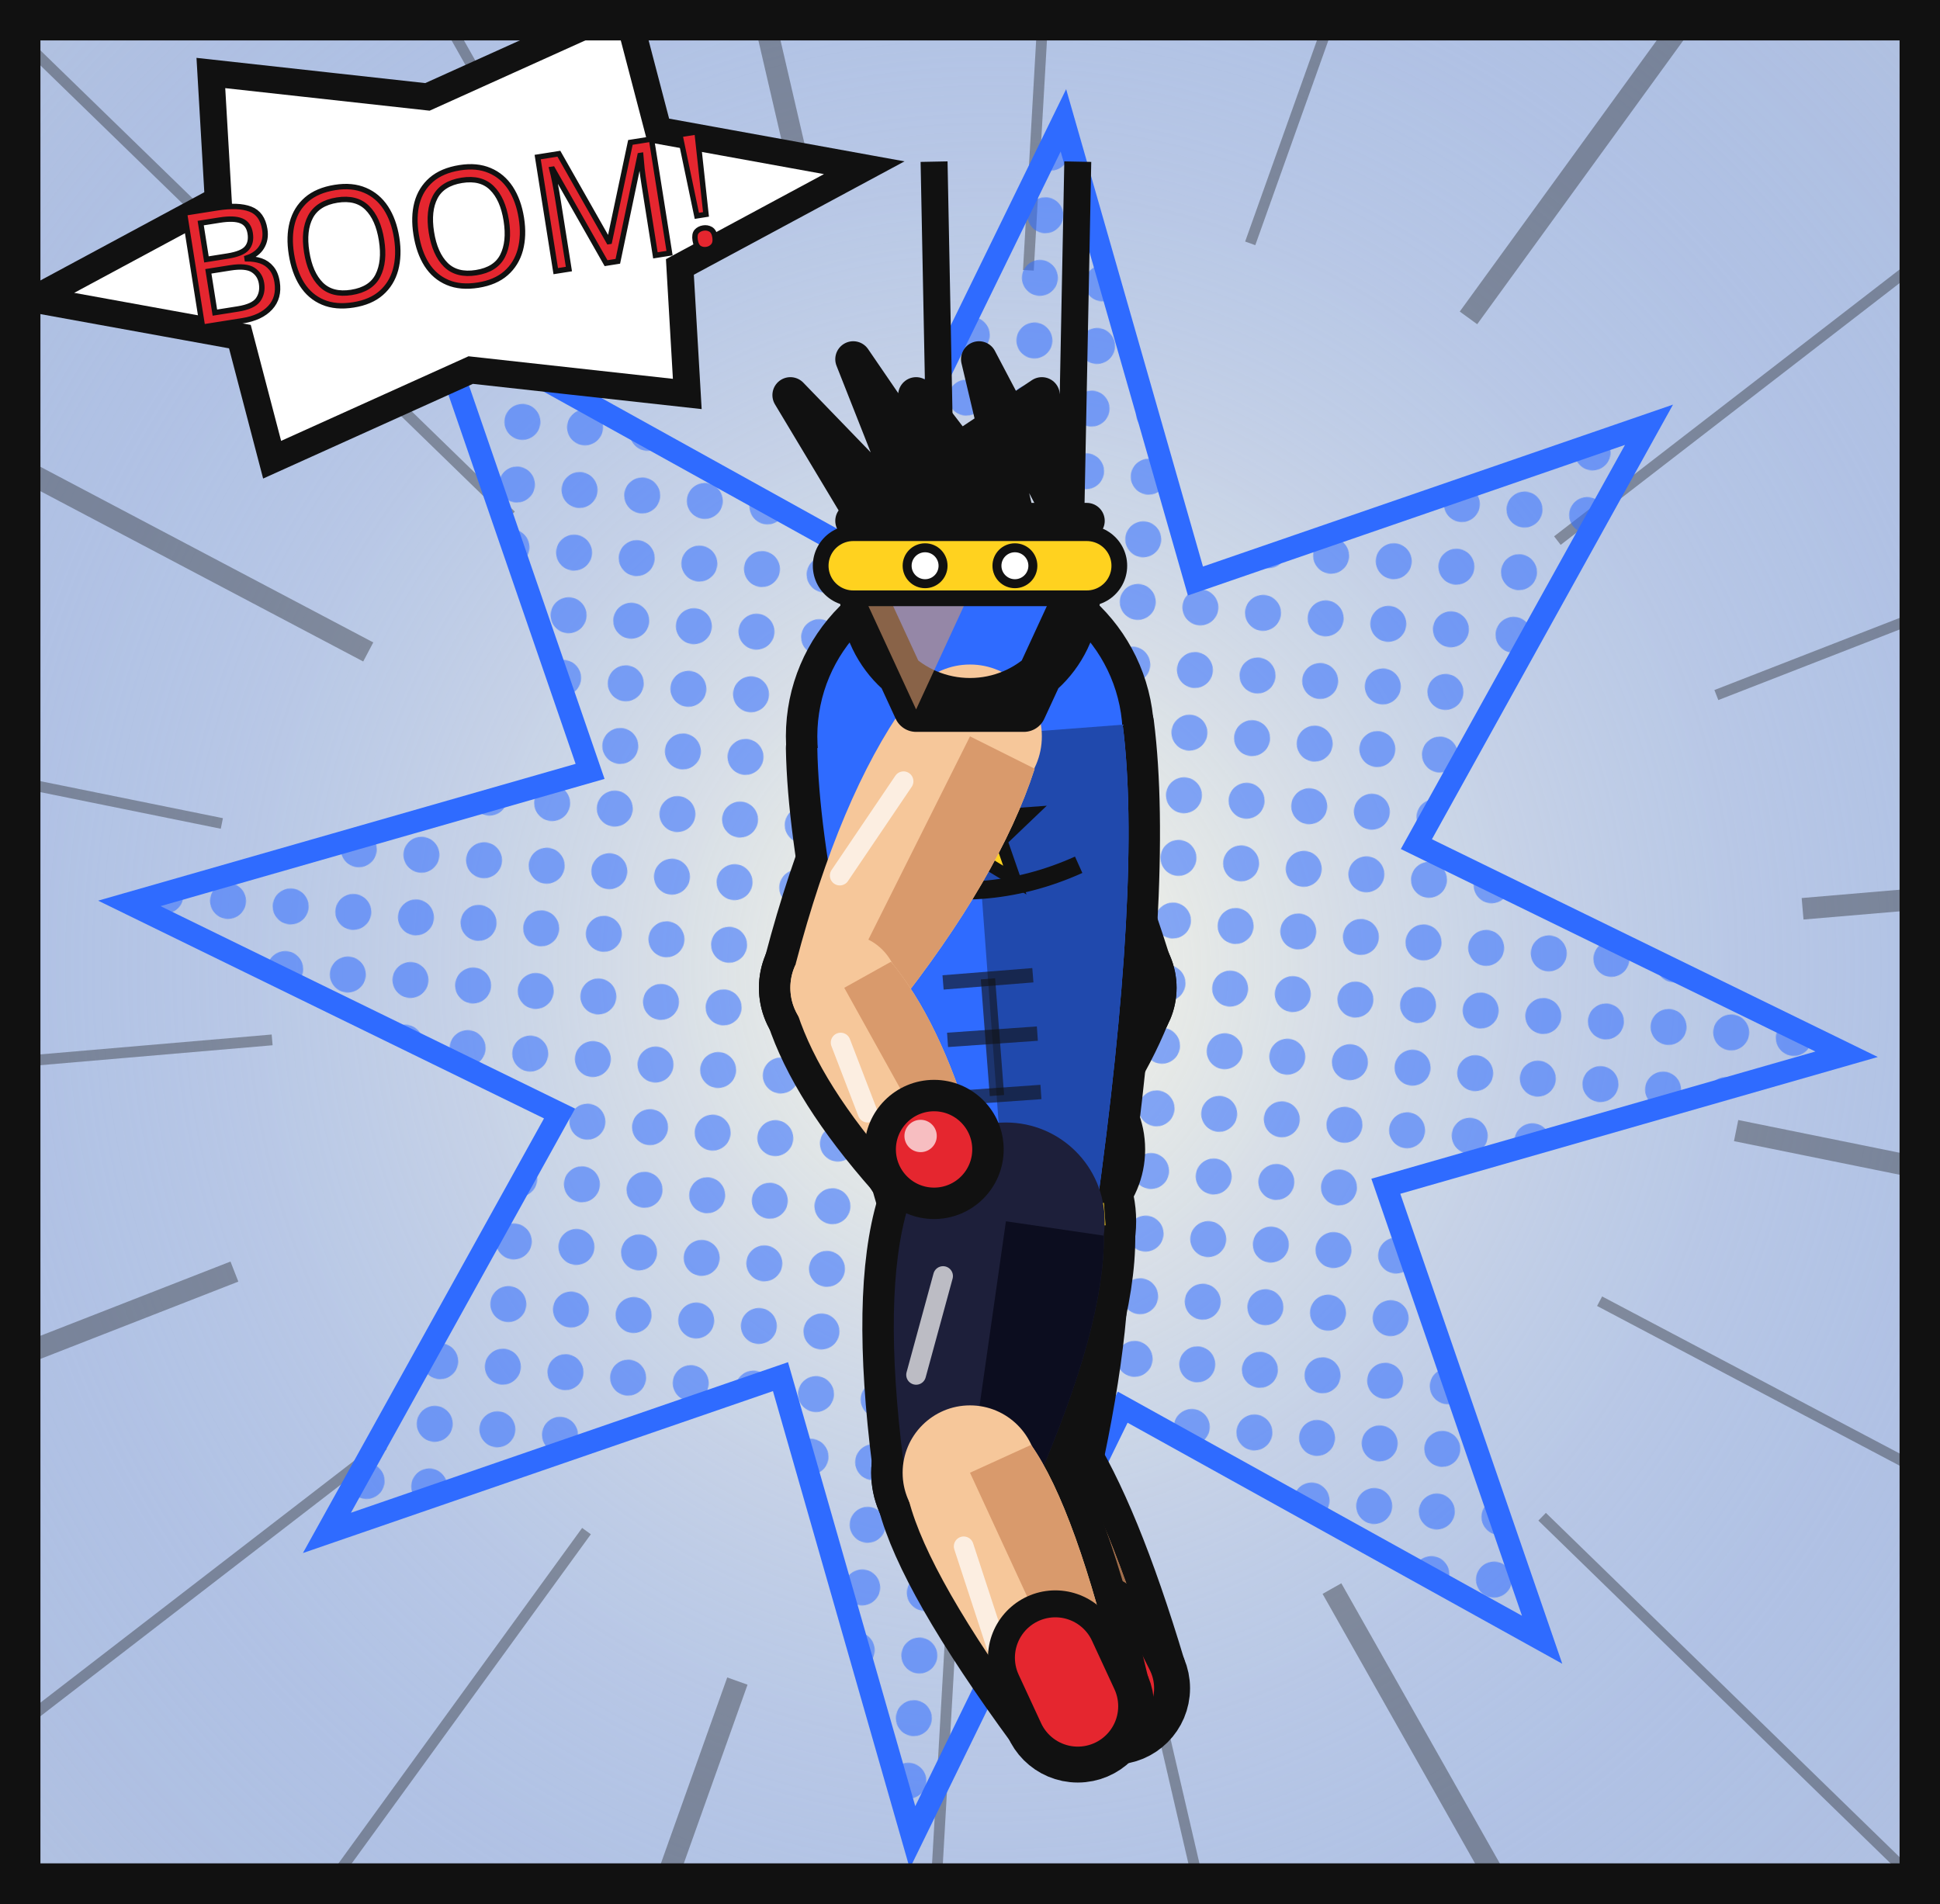
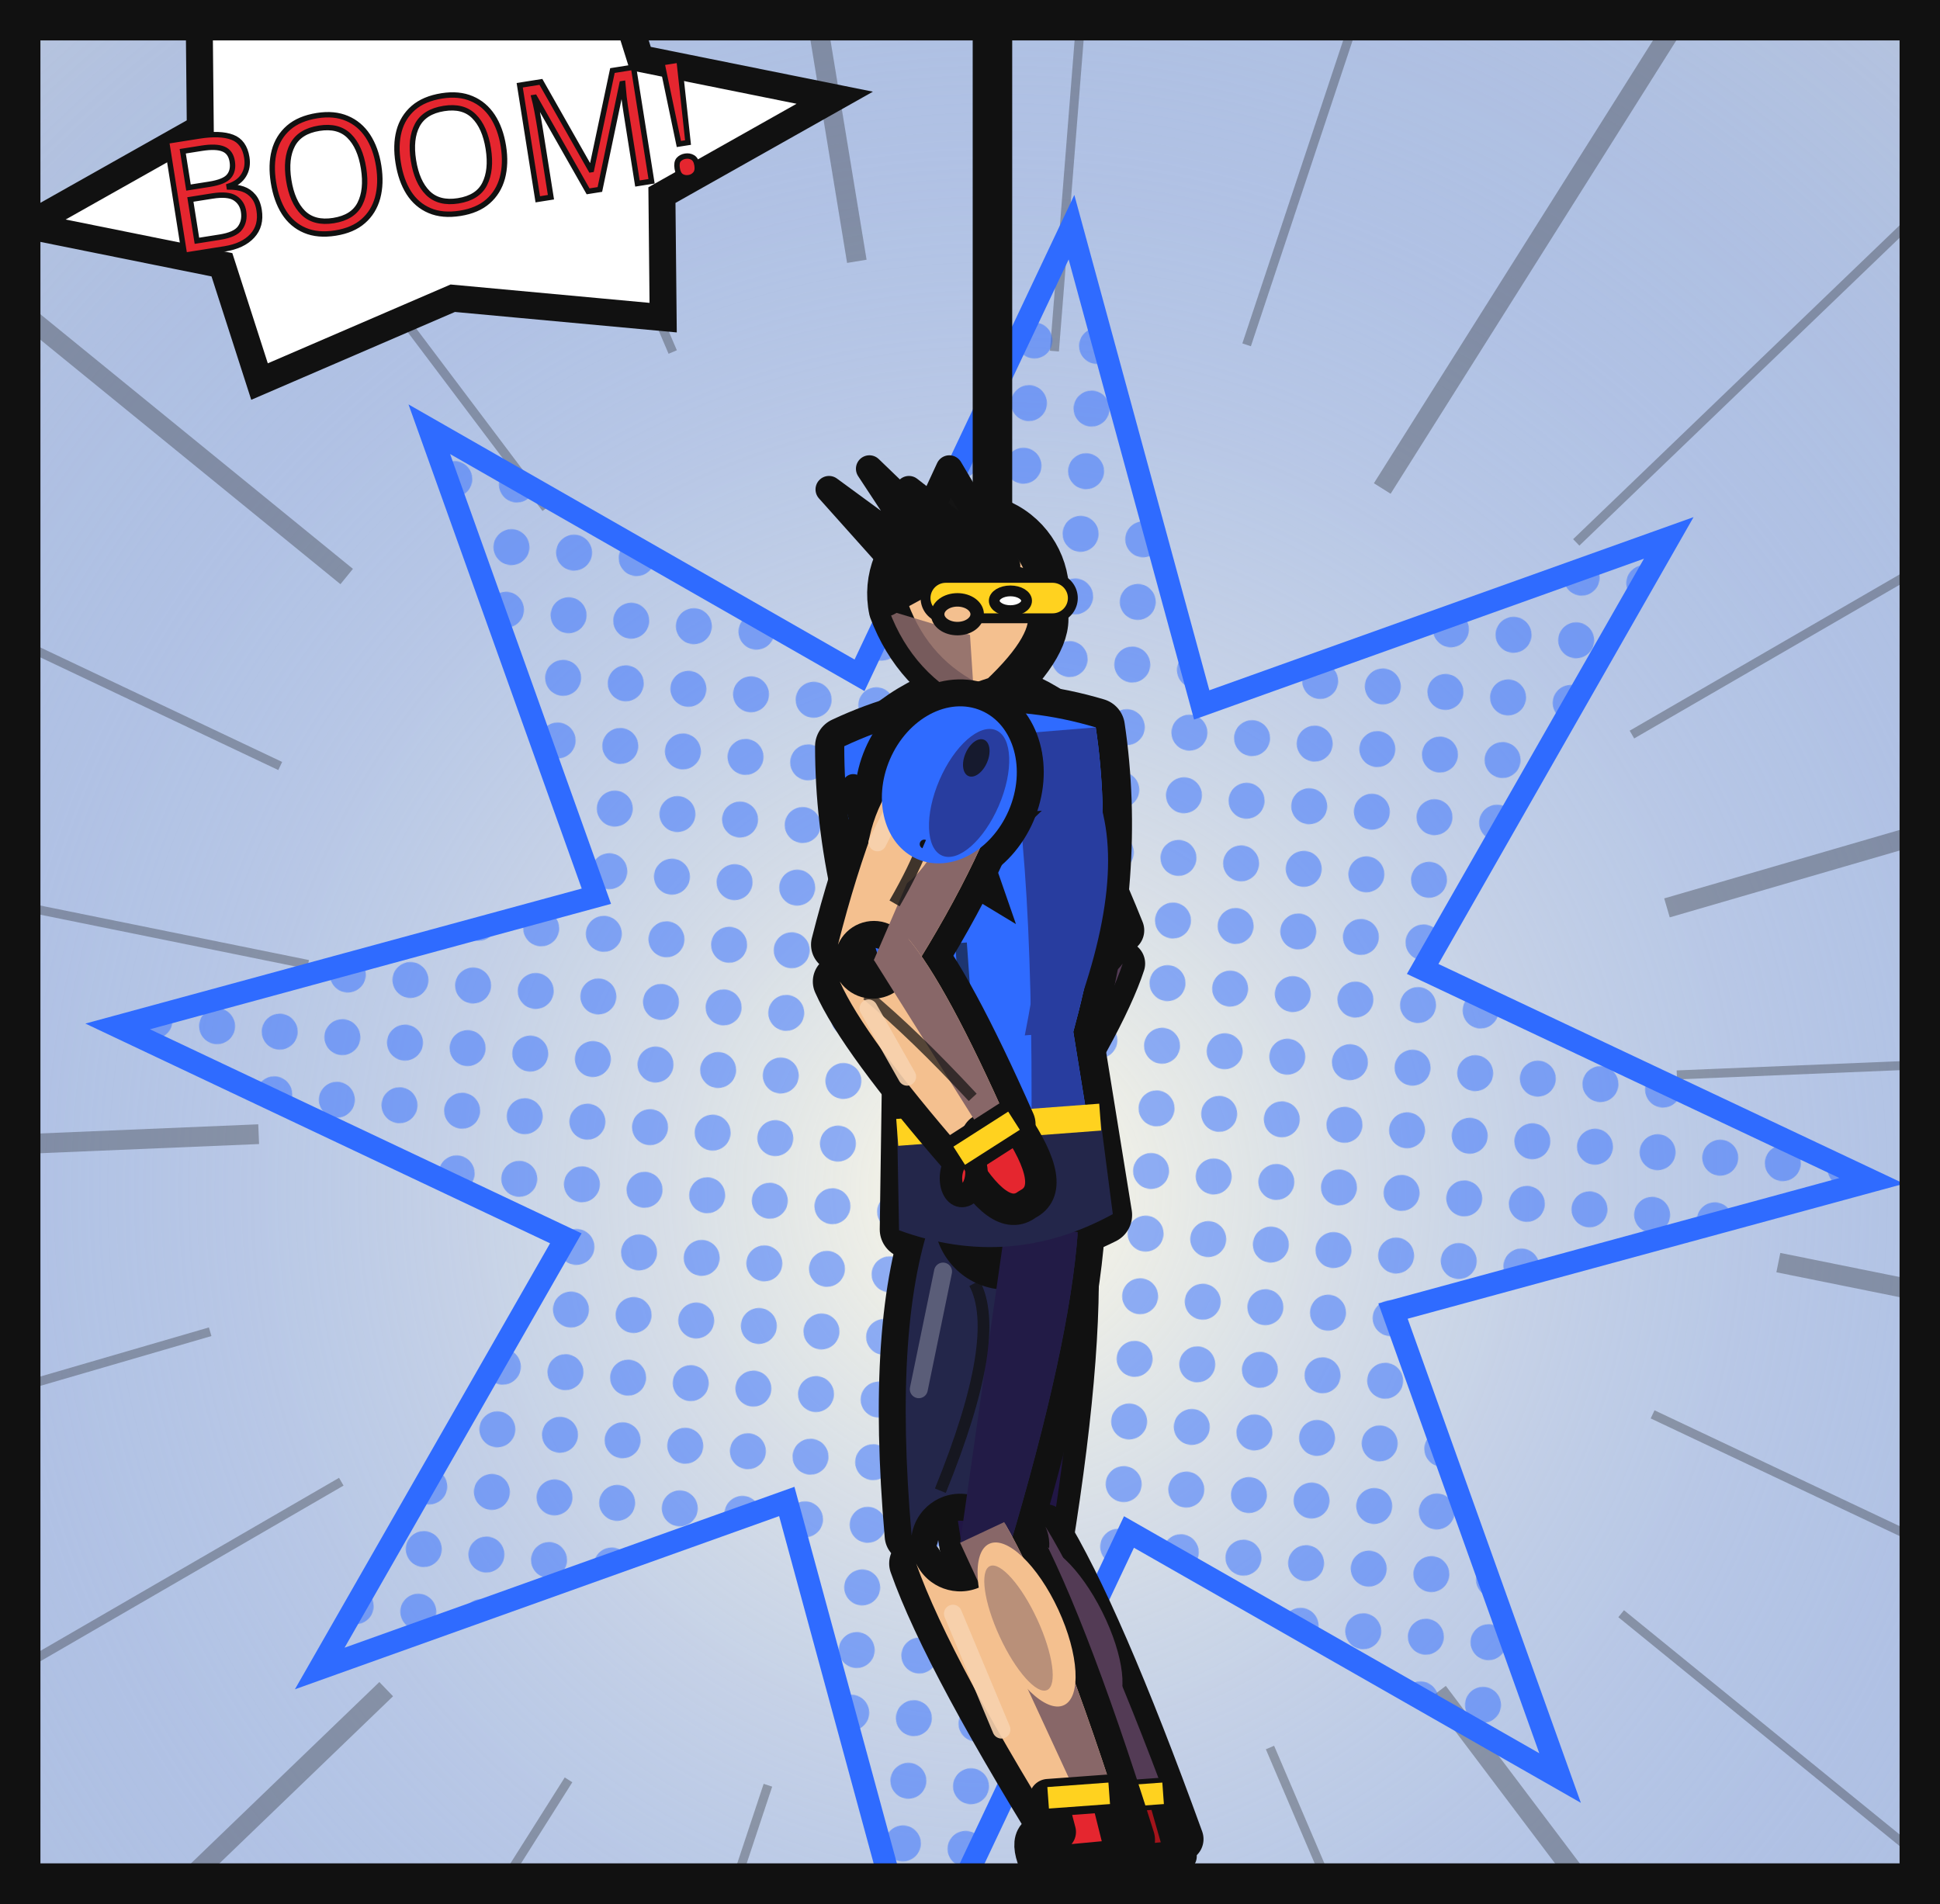
<svg xmlns="http://www.w3.org/2000/svg" viewBox="-8 -18 216 212" role="img" aria-label="Comic illustration: Captain Rep performing the Ring Muscle-Up">
  <defs>
-     <pattern id="z31265" width="7" height="7" patternUnits="userSpaceOnUse" patternTransform="rotate(5)">
+     <pattern id="v31265" width="7" height="7" patternUnits="userSpaceOnUse" patternTransform="rotate(5)">
      <circle cx="3.5" cy="3.5" r="2" fill="#2f6bff" />
    </pattern>
-     <radialGradient id="z31265g" cx="51.0%" cy="47.9%" r="70%">
+     <radialGradient id="v31265g" cx="51.3%" cy="58.0%" r="70%">
      <stop offset="0" stop-color="#fffbe6" />
      <stop offset="1" stop-color="#2f6bff" stop-opacity=".35" />
    </radialGradient>
  </defs>
  <rect x="-20" y="-30" width="240" height="250" fill="#fff4cc" />
-   <rect x="-20" y="-30" width="240" height="250" fill="url(#z31265g)" />
-   <line x1="185.3" y1="107.9" x2="268.6" y2="124.8" stroke="#111" stroke-width="2.4" opacity=".35" />
-   <line x1="170.1" y1="126.9" x2="252.3" y2="170.3" stroke="#111" stroke-width="1.2" opacity=".35" />
-   <line x1="163.7" y1="150.9" x2="223.9" y2="209.5" stroke="#111" stroke-width="1.2" opacity=".35" />
-   <line x1="140.3" y1="158.9" x2="185.6" y2="239.0" stroke="#111" stroke-width="2.4" opacity=".35" />
-   <line x1="118.8" y1="163.1" x2="140.5" y2="256.6" stroke="#111" stroke-width="1.2" opacity=".35" />
-   <line x1="97.9" y1="162.9" x2="92.3" y2="260.7" stroke="#111" stroke-width="1.2" opacity=".35" />
-   <line x1="74.1" y1="169.2" x2="44.9" y2="251.1" stroke="#111" stroke-width="2.4" opacity=".35" />
-   <line x1="57.3" y1="152.5" x2="2.1" y2="228.5" stroke="#111" stroke-width="1.2" opacity=".35" />
-   <line x1="34.7" y1="142.9" x2="-32.6" y2="194.8" stroke="#111" stroke-width="1.2" opacity=".35" />
-   <line x1="18.1" y1="123.6" x2="-56.4" y2="152.7" stroke="#111" stroke-width="2.4" opacity=".35" />
-   <line x1="22.3" y1="97.8" x2="-67.4" y2="105.5" stroke="#111" stroke-width="1.2" opacity=".35" />
-   <line x1="16.7" y1="73.7" x2="-64.6" y2="57.2" stroke="#111" stroke-width="1.2" opacity=".35" />
-   <line x1="33.0" y1="54.6" x2="-48.3" y2="11.7" stroke="#111" stroke-width="2.4" opacity=".35" />
-   <line x1="48.9" y1="39.4" x2="-19.9" y2="-27.5" stroke="#111" stroke-width="1.2" opacity=".35" />
-   <line x1="60.7" y1="17.9" x2="18.4" y2="-57.0" stroke="#111" stroke-width="1.2" opacity=".35" />
-   <line x1="81.8" y1="4.3" x2="63.5" y2="-74.6" stroke="#111" stroke-width="2.4" opacity=".35" />
-   <line x1="106.5" y1="12.1" x2="111.7" y2="-78.7" stroke="#111" stroke-width="1.2" opacity=".35" />
-   <line x1="131.2" y1="9.1" x2="159.1" y2="-69.1" stroke="#111" stroke-width="1.2" opacity=".35" />
-   <line x1="155.5" y1="17.4" x2="201.9" y2="-46.5" stroke="#111" stroke-width="2.4" opacity=".35" />
-   <line x1="165.4" y1="42.2" x2="236.6" y2="-12.8" stroke="#111" stroke-width="1.2" opacity=".35" />
-   <line x1="183.1" y1="59.4" x2="260.4" y2="29.3" stroke="#111" stroke-width="1.2" opacity=".35" />
-   <line x1="192.7" y1="83.2" x2="271.4" y2="76.5" stroke="#111" stroke-width="2.4" opacity=".35" />
-   <polygon points="197.6,99.4 146.3,114.1 163.7,164.6 117.0,138.7 93.6,186.6 78.9,135.3 28.4,152.7 54.3,106.0 6.4,82.6 57.7,67.9 40.3,17.4 87.0,43.3 110.4,-4.6 125.1,46.7 175.6,29.3 149.7,76.0" fill="url(#z31265)" opacity=".55" />
-   <polygon points="197.6,99.4 146.3,114.1 163.7,164.6 117.0,138.7 93.6,186.6 78.9,135.3 28.4,152.7 54.3,106.0 6.4,82.6 57.7,67.9 40.3,17.4 87.0,43.3 110.4,-4.6 125.1,46.7 175.6,29.3 149.7,76.0" fill="none" stroke="#2f6bff" stroke-width="2.5" />
-   <line x1="96" y1="0" x2="98" y2="102" stroke="#111" stroke-width="3" />
-   <line x1="112" y1="0" x2="110" y2="102" stroke="#111" stroke-width="3" />
-   <circle cx="100" cy="110" r="8" fill="none" stroke="#111" stroke-width="7" />
-   <circle cx="100" cy="110" r="8" fill="none" stroke="#e67e22" stroke-width="4" />
-   <circle cx="108" cy="110" r="8" fill="none" stroke="#111" stroke-width="7" />
-   <circle cx="108" cy="110" r="8" fill="none" stroke="#e67e22" stroke-width="4" />
+   <rect x="-20" y="-30" width="240" height="250" fill="url(#v31265g)" />
+   <line x1="190.0" y1="122.6" x2="279.1" y2="140.6" stroke="#111" stroke-width="2.2" opacity=".3" />
+   <line x1="176.0" y1="139.5" x2="265.5" y2="181.8" stroke="#111" stroke-width="1" opacity=".3" />
+   <line x1="172.5" y1="161.7" x2="242.3" y2="218.5" stroke="#111" stroke-width="1" opacity=".3" />
+   <line x1="152.1" y1="170.4" x2="211.1" y2="248.6" stroke="#111" stroke-width="2.2" opacity=".3" />
+   <line x1="133.4" y1="176.6" x2="173.5" y2="270.4" stroke="#111" stroke-width="1" opacity=".3" />
+   <line x1="115.0" y1="179.9" x2="131.8" y2="282.5" stroke="#111" stroke-width="1" opacity=".3" />
+   <line x1="95.8" y1="191.6" x2="88.5" y2="284.3" stroke="#111" stroke-width="2.2" opacity=".3" />
+   <line x1="77.5" y1="180.8" x2="46.0" y2="275.7" stroke="#111" stroke-width="1" opacity=".3" />
+   <line x1="55.3" y1="180.2" x2="6.7" y2="257.1" stroke="#111" stroke-width="1" opacity=".3" />
+   <line x1="35.0" y1="170.1" x2="-26.9" y2="229.7" stroke="#111" stroke-width="2.2" opacity=".3" />
+   <line x1="30.0" y1="147.0" x2="-53.0" y2="195.1" stroke="#111" stroke-width="1" opacity=".3" />
+   <line x1="15.4" y1="130.3" x2="-70.1" y2="155.2" stroke="#111" stroke-width="1" opacity=".3" />
+   <line x1="20.8" y1="108.3" x2="-77.1" y2="112.4" stroke="#111" stroke-width="2.2" opacity=".3" />
+   <line x1="26.3" y1="89.4" x2="-73.7" y2="69.1" stroke="#111" stroke-width="1" opacity=".3" />
+   <line x1="23.2" y1="67.3" x2="-60.0" y2="27.9" stroke="#111" stroke-width="1" opacity=".3" />
+   <line x1="30.6" y1="46.2" x2="-36.9" y2="-8.8" stroke="#111" stroke-width="2.2" opacity=".3" />
+   <line x1="52.8" y1="38.6" x2="-5.6" y2="-38.9" stroke="#111" stroke-width="1" opacity=".3" />
+   <line x1="66.9" y1="21.2" x2="31.9" y2="-60.6" stroke="#111" stroke-width="1" opacity=".3" />
+   <line x1="87.4" y1="11.1" x2="73.6" y2="-72.8" stroke="#111" stroke-width="2.2" opacity=".3" />
+   <line x1="109.4" y1="21.1" x2="117.0" y2="-74.6" stroke="#111" stroke-width="1" opacity=".3" />
+   <line x1="130.8" y1="20.4" x2="159.5" y2="-65.9" stroke="#111" stroke-width="1" opacity=".3" />
+   <line x1="145.9" y1="36.4" x2="198.7" y2="-47.4" stroke="#111" stroke-width="2.2" opacity=".3" />
+   <line x1="167.5" y1="42.4" x2="232.4" y2="-20.0" stroke="#111" stroke-width="1" opacity=".3" />
+   <line x1="173.7" y1="63.8" x2="258.5" y2="14.7" stroke="#111" stroke-width="1" opacity=".3" />
+   <line x1="177.6" y1="83.1" x2="275.6" y2="54.6" stroke="#111" stroke-width="2.2" opacity=".3" />
+   <line x1="178.7" y1="101.7" x2="282.6" y2="97.4" stroke="#111" stroke-width="1" opacity=".3" />
+   <polygon points="200.4,113.5 147.1,128.0 165.7,180.0 117.7,152.6 94.1,202.5 79.6,149.2 27.6,167.8 55.0,119.9 5.1,96.3 58.4,81.8 39.8,29.8 87.7,57.2 111.3,7.3 125.8,60.5 177.8,41.9 150.4,89.9" fill="url(#v31265)" opacity=".5" />
+   <polygon points="200.4,113.5 147.1,128.0 165.7,180.0 117.7,152.6 94.1,202.5 79.6,149.2 27.6,167.8 55.0,119.9 5.1,96.3 58.4,81.8 39.8,29.8 87.7,57.2 111.3,7.3 125.8,60.5 177.8,41.9 150.4,89.9" fill="none" stroke="#2f6bff" stroke-width="2.5" />
+   <line x1="101.8" y1="-30" x2="101.8" y2="100.8" stroke="#111" stroke-width="3" />
+   <circle cx="101.8" cy="108.8" r="8" fill="none" stroke="#111" stroke-width="7" />
+   <circle cx="101.8" cy="108.8" r="8" fill="none" stroke="#e67e22" stroke-width="4" />
+   <line x1="103.2" y1="-30" x2="103.2" y2="100.7" stroke="#111" stroke-width="3" />
+   <circle cx="103.2" cy="108.7" r="8" fill="none" stroke="#111" stroke-width="7" />
+   <circle cx="103.2" cy="108.7" r="8" fill="none" stroke="#e67e22" stroke-width="4" />
  <g>
-     <g fill="#111" stroke="#111" stroke-width="7" stroke-linejoin="round">
-       <path d="M94.0 118.0 Q93.0 127.8 97.0 146.0 L111.0 146.0 Q115.0 127.8 114.0 118.0 Z" />
-       <circle cx="104.0" cy="118.0" r="10.0" />
-       <circle cx="104.0" cy="146.0" r="7.0" />
+     <path d="M96.4 118.1 Q95.3 130.7 99.1 154.2 A4.9 4.9 0 0 1 108.9 154.2 Q112.7 130.7 111.6 118.1 A7.6 7.6 0 0 1 96.4 118.1Z" fill="none" stroke="#111" stroke-width="5" stroke-linejoin="round" />
+     <path d="M96.4 118.1 Q95.3 130.7 99.1 154.2 A4.9 4.9 0 0 1 108.9 154.2 Q112.7 130.7 111.6 118.1 A7.6 7.6 0 0 1 96.4 118.1Z" fill="#211645" />
+     <path d="M99.6 156.3 Q103.8 167.0 118.4 189.4 A2.9 2.9 0 0 1 123.5 186.8 Q114.4 161.7 108.4 152.0 A4.9 4.9 0 0 1 99.6 156.3Z" fill="none" stroke="#111" stroke-width="5" stroke-linejoin="round" />
+     <path d="M99.6 156.3 Q103.8 167.0 118.4 189.4 A2.9 2.9 0 0 1 123.5 186.8 Q114.4 161.7 108.4 152.0 A4.9 4.9 0 0 1 99.6 156.3Z" fill="#533b55" />
+     <ellipse cx="111.5" cy="163.1" rx="9.9" ry="3.6" transform="rotate(63.4 111.5 163.1)" fill="#533b55" />
+     <ellipse cx="110.7" cy="163.5" rx="7.6" ry="2.1" transform="rotate(63.4 110.7 163.5)" fill="#533b55" opacity=".55" />
+     <path d="M95.8 66.5 Q100.3 77.0 110.0 89.5 A4.0 4.0 0 0 1 116.9 85.6 Q111.0 70.9 104.2 61.6 A4.9 4.9 0 0 1 95.8 66.5Z" fill="none" stroke="#111" stroke-width="5" stroke-linejoin="round" />
+     <path d="M95.8 66.5 Q100.3 77.0 110.0 89.5 A4.0 4.0 0 0 1 116.9 85.6 Q111.0 70.9 104.2 61.6 A4.9 4.9 0 0 1 95.8 66.5Z" fill="#533b55" />
+     <ellipse cx="103.8" cy="75.0" rx="8.1" ry="3.4" transform="rotate(60.2 103.8 75.0)" fill="#533b55" />
+     <path d="M103.2 71.6 Q106.2 73.6 109.8 81.8" stroke="#111" stroke-width="1.3" fill="none" opacity=".8" />
+     <path d="M109.9 85.8 Q106.0 91.8 100.8 107.5 A2.7 2.7 0 0 1 105.7 109.9 Q114.8 96.0 117.0 89.3 A4.0 4.0 0 0 1 109.9 85.8Z" fill="none" stroke="#111" stroke-width="5" stroke-linejoin="round" />
+     <path d="M109.9 85.8 Q106.0 91.8 100.8 107.5 A2.7 2.7 0 0 1 105.7 109.9 Q114.8 96.0 117.0 89.3 A4.0 4.0 0 0 1 109.9 85.8Z" fill="#533b55" />
+     <path d="M121.5 181.7 L123.5 188.7 L113.9 189.6 Q111.8 185.4 115.8 185.9 L114.6 182.2Z" fill="#a3141b" stroke="#111" stroke-width="3.5" stroke-linejoin="round" />
+     <path d="M123.5 188.7 L113.9 189.6" stroke="#111" stroke-width="3" />
+     <path d="M121.5 181.7 L114.6 182.2" stroke="#ffd21f" stroke-width="2.4" />
+     <path d="M100.0 107.1 Q95.7 115.1 99.5 116.5 Q102.9 118.5 106.5 110.3Z" fill="#a3141b" stroke="#111" stroke-width="3.5" stroke-linejoin="round" />
+     <ellipse cx="98.4" cy="108.7" rx="2.3" ry="1.4" transform="rotate(155.8 98.4 108.7)" fill="#a3141b" stroke="#111" stroke-width="2.5" />
+     <path d="M99.7 107.0 L106.8 110.4" stroke="#111" stroke-width="5" />
+     <path d="M100.0 107.1 L106.5 110.3" stroke="#ffd21f" stroke-width="2.4" />
+     <path d="M88.1 65.0 Q94.6 58.2 103.2 57.8 L96.8 57.8 Q105.4 57.4 111.9 63.2Z" fill="#283d9f" stroke="#111" stroke-width="5" stroke-linejoin="round" />
+     <path d="M96.0 116.9 Q91.4 129.0 93.5 153.0 A5.4 5.4 0 0 1 104.3 154.6 Q111.1 131.8 112.0 119.2 A8.1 8.1 0 0 1 96.0 116.9Z" fill="none" stroke="#111" stroke-width="6" stroke-linejoin="round" />
+     <path d="M94.0 156.1 Q97.8 166.9 112.0 189.5 A3.1 3.1 0 0 1 117.6 186.9 Q109.6 161.4 103.8 151.5 A5.4 5.4 0 0 1 94.0 156.1Z" fill="none" stroke="#111" stroke-width="6" stroke-linejoin="round" />
+     <path d="M86.0 65.1 Q86.0 81.4 93.5 98.2 L93.2 118.9 Q104.3 122.6 114.8 117.3 L111.5 96.9 Q116.4 79.1 114.0 63.0 Q99.6 58.7 86.0 65.1Z" fill="none" stroke="#111" stroke-width="6.5" stroke-linejoin="round" />
+     <path d="M96.0 116.9 Q91.4 129.0 93.5 153.0 A5.4 5.4 0 0 1 104.3 154.6 Q111.1 131.8 112.0 119.2 A8.1 8.1 0 0 1 96.0 116.9Z" fill="#23264a" />
+     <path d="M104.0 118.1 L112.0 119.2 Q111.1 131.8 104.3 154.6 L98.9 153.8 Z" fill="#221b46" />
+     <path d="M100.5 124.9 Q103.7 130.8 96.7 148.0" stroke="#111" stroke-width="1.3" fill="none" opacity=".75" />
+     <path d="M97.0 123.6 L94.3 136.7" stroke="#61637d" stroke-width="2" stroke-linecap="round" opacity=".9" />
+     <path d="M94.0 156.1 Q97.8 166.9 112.0 189.5 A3.1 3.1 0 0 1 117.6 186.9 Q109.6 161.4 103.8 151.5 A5.4 5.4 0 0 1 94.0 156.1Z" fill="#f4c08f" />
+     <path d="M98.9 153.8 L103.8 151.5 Q109.6 161.4 117.6 186.9 L114.8 188.2 Z" fill="#886768" />
+     <ellipse cx="106.3" cy="162.9" rx="9.9" ry="3.9" transform="rotate(65.2 106.3 162.9)" fill="#f4c08f" />
+     <ellipse cx="105.4" cy="163.3" rx="7.6" ry="2.3" transform="rotate(65.2 105.4 163.3)" fill="#886768" opacity=".55" />
+     <path d="M98.1 161.7 L103.5 174.6" stroke="#f7d2ae" stroke-width="2" stroke-linecap="round" opacity=".9" />
+     <path d="M86.0 65.1 Q86.0 81.4 93.5 98.2 L93.2 118.9 Q104.3 122.6 114.8 117.3 L111.5 96.9 Q116.4 79.1 114.0 63.0 Q99.6 58.7 86.0 65.1Z" fill="#2f6bff" />
+     <path d="M113.8 69.6 Q118.0 79.0 111.0 96.9 L106.1 97.3 Q109.6 79.6 107.5 70.0Z" fill="#283d9f" />
+     <path d="M114.0 63.0 Q116.4 79.1 111.5 96.9 L114.8 117.3 L106.7 117.9 Q107.5 79.8 104.2 63.8Z" fill="#283d9f" />
+     <ellipse cx="94.5" cy="75.3" rx="7.0" ry="7.0" transform="rotate(85.8 94.5 75.3)" fill="#6994ff" opacity=".55" />
+     <path d="M87.0 69.4 Q88.7 83.4 100.6 81.4" stroke="#111" stroke-width="2.4" fill="none" stroke-linecap="round" />
+     <path d="M99.9 82.0 Q93.0 84.1 88.3 81.8" stroke="#111" stroke-width="3.2" fill="none" opacity=".85" />
+     <path d="M96.8 87.8 Q94.6 89.4 97.0 90.7" stroke="#111" stroke-width="1.3" fill="none" opacity=".7" />
+     <path d="M97.3 94.3 Q95.1 95.9 97.5 97.2" stroke="#111" stroke-width="1.3" fill="none" opacity=".7" />
+     <path d="M97.7 100.8 Q95.6 102.4 98.0 103.7" stroke="#111" stroke-width="1.3" fill="none" opacity=".7" />
+     <path d="M99.0 87.0 L100.3 105.3" stroke="#111" stroke-width="1.3" opacity=".6" />
+     <path d="M92.4 108.1 Q101.3 110.7 107.0 114.6" stroke="#111" stroke-width="1.6" fill="none" opacity=".7" />
+     <path d="M91.9 108.1 L92.1 119.0 Q104.4 123.5 115.9 117.2 L114.5 106.4Z" fill="#23264a" />
+     <path d="M91.9 108.1 L114.5 106.4" stroke="#ffd21f" stroke-width="3" />
+     <g transform="translate(98.1 76.2) rotate(-4.2) scale(1.3)">
+       <polygon points="0,-6 1.8,-1.8 6,-1.8 2.6,1 3.8,5.5 0,2.8 -3.8,5.5 -2.6,1 -6,-1.8 -1.8,-1.8" fill="#ffd21f" stroke="#111" stroke-width="1.3" />
    </g>
-     <g fill="#0c0d1f">
-       <path d="M94.0 118.0 Q93.0 127.8 97.0 146.0 L111.0 146.0 Q115.0 127.8 114.0 118.0 Z" />
-       <circle cx="104.0" cy="118.0" r="10.0" />
-       <circle cx="104.0" cy="146.0" r="7.0" />
-     </g>
-     <path d="M104.0 118.0 L104.0 146.0 L111.0 146.0 Q115.0 127.8 114.0 118.0 Z" fill="#000" />
-     <path d="M98.5 125.0 L97.4 136.2" stroke="#fff" stroke-width="2.2" stroke-linecap="round" opacity=".7" />
-     <g fill="#111" stroke="#111" stroke-width="7" stroke-linejoin="round">
-       <path d="M97.7 149.1 Q101.0 158.0 111.5 172.2 L120.5 167.8 Q115.4 150.8 110.3 142.9 Z" />
-       <circle cx="104.0" cy="146.0" r="7.0" />
-       <circle cx="116.0" cy="170.0" r="5.0" />
-     </g>
-     <g fill="#c98a5e">
-       <path d="M97.7 149.1 Q101.0 158.0 111.5 172.2 L120.5 167.8 Q115.4 150.8 110.3 142.9 Z" />
-       <circle cx="104.0" cy="146.0" r="7.0" />
-       <circle cx="116.0" cy="170.0" r="5.0" />
-     </g>
-     <path d="M104.0 146.0 L116.0 170.0 L120.5 167.8 Q115.4 150.8 110.3 142.9 Z" fill="#a16e4b" />
-     <path d="M103.6 153.7 L107.5 163.7" stroke="#fff" stroke-width="2.2" stroke-linecap="round" opacity=".7" />
-     <g fill="#111" stroke="#111" stroke-width="7" stroke-linejoin="round">
-       <path d="M93.7 67.1 Q98.0 79.0 109.1 94.5 L118.9 89.5 Q113.2 71.4 106.3 60.9 Z" />
-       <circle cx="100.0" cy="64.0" r="7.0" />
-       <circle cx="114.0" cy="92.0" r="5.5" />
-     </g>
-     <g fill="#c98a5e">
-       <path d="M93.7 67.1 Q98.0 79.0 109.1 94.5 L118.9 89.5 Q113.2 71.4 106.3 60.9 Z" />
-       <circle cx="100.0" cy="64.0" r="7.0" />
-       <circle cx="114.0" cy="92.0" r="5.5" />
-     </g>
-     <path d="M100.0 64.0 L114.0 92.0 L118.9 89.5 Q113.2 71.4 106.3 60.9 Z" fill="#a16e4b" />
-     <path d="M100.1 72.7 L104.5 84.5" stroke="#fff" stroke-width="2.2" stroke-linecap="round" opacity=".7" />
-     <g fill="#111" stroke="#111" stroke-width="7" stroke-linejoin="round">
-       <path d="M109.2 89.3 Q104.3 96.0 100.1 107.8 L107.9 112.2 Q115.7 102.4 118.8 94.7 Z" />
-       <circle cx="114.0" cy="92.0" r="5.5" />
-       <circle cx="104.0" cy="110.0" r="4.5" />
-     </g>
-     <g fill="#c98a5e">
-       <path d="M109.2 89.3 Q104.3 96.0 100.1 107.8 L107.9 112.2 Q115.7 102.4 118.8 94.7 Z" />
-       <circle cx="114.0" cy="92.0" r="5.5" />
-       <circle cx="104.0" cy="110.0" r="4.5" />
-     </g>
-     <path d="M114.0 92.0 L104.0 110.0 L107.9 112.2 Q115.7 102.4 118.8 94.7 Z" fill="#a16e4b" />
-     <path d="M108.9 95.0 L104.1 101.8" stroke="#fff" stroke-width="2.2" stroke-linecap="round" opacity=".7" />
-     <path d="M113.3 164.6 L116.0 170.0" stroke="#111" stroke-width="15" stroke-linecap="round" />
-     <path d="M113.3 164.6 L116.0 170.0" stroke="#e5262f" stroke-width="9" stroke-linecap="round" />
-     <circle cx="104.0" cy="110.0" r="6" fill="#e5262f" stroke="#111" stroke-width="3.5" />
-     <circle cx="102.5" cy="108.5" r="1.8" fill="#fff" opacity=".7" />
-     <path d="M83.0 65.3 Q83.3 82.6 94.0 118.7 L114.0 117.3 Q119.2 80.0 117.0 62.7 Z" fill="#111" stroke="#111" stroke-width="7" stroke-linejoin="round" />
-     <circle cx="100.0" cy="64.0" r="17" fill="#111" stroke="#111" stroke-width="7" />
-     <g fill="#111" stroke="#111" stroke-width="7" stroke-linejoin="round">
-       <path d="M93.1 116.4 Q90.2 126.0 92.6 144.9 L107.4 147.1 Q115.0 129.6 114.9 119.6 Z" />
-       <circle cx="104.0" cy="118.0" r="11.0" />
-       <circle cx="100.0" cy="146.0" r="7.5" />
-     </g>
-     <g fill="#111" stroke="#111" stroke-width="7" stroke-linejoin="round">
-       <path d="M93.2 149.1 Q95.4 157.6 107.5 174.1 L116.5 169.9 Q111.8 150.0 106.8 142.9 Z" />
-       <circle cx="100.0" cy="146.0" r="7.5" />
-       <circle cx="112.0" cy="172.0" r="5.0" />
-     </g>
-     <g fill="#111" stroke="#111" stroke-width="7" stroke-linejoin="round">
-       <path d="M92.8 60.4 Q85.5 70.7 80.6 89.3 L91.4 94.7 Q103.3 79.7 107.2 67.6 Z" />
-       <circle cx="100.0" cy="64.0" r="8.0" />
-       <circle cx="86.0" cy="92.0" r="6.0" />
-     </g>
-     <g fill="#111" stroke="#111" stroke-width="7" stroke-linejoin="round">
-       <path d="M80.8 94.9 Q83.4 102.8 91.8 112.3 L100.2 107.7 Q96.6 95.6 91.2 89.1 Z" />
-       <circle cx="86.0" cy="92.0" r="6.0" />
-       <circle cx="96.0" cy="110.0" r="4.8" />
-     </g>
-     <circle cx="100.0" cy="64.0" r="17" fill="#2f6bff" />
-     <path d="M83.0 65.3 Q83.3 82.6 94.0 118.7 L114.0 117.3 Q119.2 80.0 117.0 62.7 Z" fill="#2f6bff" />
-     <path d="M100.0 64.0 L104.0 118.0 L114.0 117.3 Q119.2 80.0 117.0 62.7 Z" fill="#2049ad" />
-     <path d="M90.2 79.9 Q101.4 83.1 112.1 78.3" stroke="#111" stroke-width="2" fill="none" />
-     <path d="M97.0 91.4 L107.0 90.6" stroke="#111" stroke-width="1.6" opacity=".6" />
-     <path d="M97.5 97.8 L107.5 97.1" stroke="#111" stroke-width="1.6" opacity=".6" />
-     <path d="M98.0 104.3 L107.9 103.6" stroke="#111" stroke-width="1.6" opacity=".6" />
-     <path d="M102.0 91.0 L103.0 104.0" stroke="#111" stroke-width="1.6" opacity=".6" />
-     <g transform="translate(100.8 74.8) rotate(-4.2)">
-       <polygon points="0,-6 1.8,-1.8 6,-1.8 2.6,1 3.8,5.5 0,2.8 -3.8,5.5 -2.6,1 -6,-1.8 -1.8,-1.8" fill="#ffd21f" stroke="#111" stroke-width="1.4" />
-     </g>
-     <path d="M93.0 118.8 L115.0 117.2" stroke="#111" stroke-width="5" />
-     <path d="M93.0 118.8 L115.0 117.2" stroke="#ffd21f" stroke-width="2.5" />
-     <g fill="#1d1f3a">
-       <path d="M93.1 116.4 Q90.2 126.0 92.6 144.9 L107.4 147.1 Q115.0 129.6 114.9 119.6 Z" />
-       <circle cx="104.0" cy="118.0" r="11.0" />
-       <circle cx="100.0" cy="146.0" r="7.5" />
-     </g>
-     <path d="M104.0 118.0 L100.0 146.0 L107.4 147.1 Q115.0 129.6 114.9 119.6 Z" fill="#0c0d1f" />
-     <path d="M97.0 124.1 L94.0 135.1" stroke="#fff" stroke-width="2.2" stroke-linecap="round" opacity=".7" />
-     <g fill="#f6c79a">
-       <path d="M93.2 149.1 Q95.4 157.6 107.5 174.1 L116.5 169.9 Q111.8 150.0 106.8 142.9 Z" />
-       <circle cx="100.0" cy="146.0" r="7.5" />
-       <circle cx="112.0" cy="172.0" r="5.0" />
-     </g>
-     <path d="M100.0 146.0 L112.0 172.0 L116.5 169.9 Q111.8 150.0 106.8 142.9 Z" fill="#d99a6c" />
-     <path d="M99.3 154.2 L102.9 165.2" stroke="#fff" stroke-width="2.2" stroke-linecap="round" opacity=".7" />
-     <g fill="#f6c79a">
-       <path d="M92.8 60.4 Q85.5 70.7 80.6 89.3 L91.4 94.7 Q103.3 79.7 107.2 67.6 Z" />
-       <circle cx="100.0" cy="64.0" r="8.0" />
-       <circle cx="86.0" cy="92.0" r="6.0" />
-     </g>
-     <path d="M100.0 64.0 L86.0 92.0 L91.4 94.7 Q103.3 79.7 107.2 67.6 Z" fill="#d99a6c" />
-     <path d="M92.6 69.0 L85.5 79.5" stroke="#fff" stroke-width="2.2" stroke-linecap="round" opacity=".7" />
-     <g fill="#f6c79a">
-       <path d="M80.8 94.9 Q83.4 102.8 91.8 112.3 L100.2 107.7 Q96.6 95.6 91.2 89.1 Z" />
-       <circle cx="86.0" cy="92.0" r="6.0" />
-       <circle cx="96.0" cy="110.0" r="4.8" />
-     </g>
-     <path d="M86.0 92.0 L96.0 110.0 L100.2 107.7 Q96.6 95.6 91.2 89.1 Z" fill="#d99a6c" />
-     <path d="M85.6 98.1 L88.6 105.9" stroke="#fff" stroke-width="2.2" stroke-linecap="round" opacity=".7" />
-     <path d="M109.5 166.6 L112.0 172.0" stroke="#111" stroke-width="15" stroke-linecap="round" />
-     <path d="M109.5 166.6 L112.0 172.0" stroke="#e5262f" stroke-width="9" stroke-linecap="round" />
-     <circle cx="96.0" cy="110.0" r="6" fill="#e5262f" stroke="#111" stroke-width="3.5" />
-     <circle cx="94.5" cy="108.5" r="1.8" fill="#fff" opacity=".7" />
-     <polygon points="113.0,40.0 89.0,41.0 80.0,26.0 94.5,41.0 87.0,22.0 100.0,41.0 94.0,26.0 105.5,41.0 101.0,22.0 111.0,41.0 108.0,26.0 87.0,40.0" fill="#1a1a1a" stroke="#111" stroke-width="4" stroke-linejoin="round" />
-     <path d="M112.0 48.0 A12 12 0 0 1 88.0 48.0 L94.0 61.0 L106.0 61.0 Z" fill="#f6c79a" stroke="#111" stroke-width="5" stroke-linejoin="round" />
-     <path d="M100.0 48.0 L94.0 61.0 L88.0 48.0Z" fill="#d99a6c" opacity=".6" />
-     <path d="M113.0 45.0 L87.0 45.0" stroke="#111" stroke-width="9" stroke-linecap="round" />
-     <path d="M113.0 45.0 L87.0 45.0" stroke="#ffd21f" stroke-width="5.5" stroke-linecap="round" />
-     <circle cx="105.0" cy="45.0" r="2" fill="#fff" stroke="#111" stroke-width="1" />
-     <circle cx="95.0" cy="45.0" r="2" fill="#fff" stroke="#111" stroke-width="1" />
+     <path d="M115.5 181.7 L117.3 188.9 L107.7 189.8 Q105.7 185.5 109.7 186.0 L108.7 182.2Z" fill="#e5262f" stroke="#111" stroke-width="4.2" stroke-linejoin="round" />
+     <path d="M117.3 188.9 L107.7 189.8" stroke="#111" stroke-width="3" />
+     <path d="M115.5 181.7 L108.7 182.2" stroke="#ffd21f" stroke-width="2.4" />
+     <path d="M108.6 50.0 A9.0 9.0 0 1 0 91.0 50.0 Q93.7 57.2 100.5 60.4 L103.2 59.5 Q109.5 53.6 108.6 50.0Z" fill="#f4c08f" stroke="#111" stroke-width="4.5" stroke-linejoin="round" />
+     <path d="M91.0 50.0 Q93.7 57.2 100.5 60.4 L100.0 52.7Z" fill="#886768" opacity=".85" />
+     <polygon points="108.6,47.7 91.9,45.0 84.3,36.5 95.9,45.0 88.8,34.2 100.0,45.0 93.2,36.5 104.1,45.0 97.7,34.2 90.8,49.1 99.1,44.6" fill="#141414" stroke="#111" stroke-width="3" stroke-linejoin="round" />
+     <path d="M109.2 48.6 L97.3 48.6" stroke="#111" stroke-width="5.6" stroke-linecap="round" />
+     <path d="M109.2 48.6 L97.3 48.6" stroke="#ffd21f" stroke-width="3.4" stroke-linecap="round" />
+     <ellipse cx="104.5" cy="48.9" rx="1.8" ry="1.1" transform="rotate(0.0 104.5 48.9)" fill="#fff" stroke="#111" stroke-width="1.2" />
+     <ellipse cx="98.6" cy="50.4" rx="1.6" ry="2.2" transform="rotate(-90.0 98.6 50.4)" fill="#f4c08f" stroke="#111" stroke-width="1.5" />
+     <path d="M105.0 55.6 l2.3 0.0" stroke="#111" stroke-width="1.6" stroke-linecap="round" />
+     <path d="M95.0 61.9 Q89.2 71.8 85.3 87.2 A4.3 4.3 0 0 1 93.3 90.6 Q101.8 77.2 105.0 66.2 A5.4 5.4 0 0 1 95.0 61.9Z" fill="none" stroke="#111" stroke-width="6" stroke-linejoin="round" />
+     <path d="M85.5 91.3 Q88.2 97.4 99.4 110.3 A2.9 2.9 0 0 1 104.3 107.2 Q97.4 91.6 93.1 86.5 A4.5 4.5 0 0 1 85.5 91.3Z" fill="none" stroke="#111" stroke-width="6" stroke-linejoin="round" />
+     <ellipse cx="97.7" cy="69.4" rx="9.0" ry="7.2" transform="rotate(113.3 97.7 69.4)" fill="#111" stroke="#111" stroke-width="6" />
+     <path d="M95.0 61.9 Q89.2 71.8 85.3 87.2 A4.3 4.3 0 0 1 93.3 90.6 Q101.8 77.2 105.0 66.2 A5.4 5.4 0 0 1 95.0 61.9Z" fill="#f4c08f" />
+     <path d="M100.0 64.1 L105.0 66.2 Q101.8 77.2 93.3 90.6 L89.3 88.9 Z" fill="#886768" />
+     <ellipse cx="93.3" cy="73.6" rx="8.1" ry="3.8" transform="rotate(113.3 93.3 73.6)" fill="#f4c08f" />
+     <path d="M95.8 71.1 Q96.1 74.8 91.6 82.6" stroke="#111" stroke-width="1.3" fill="none" opacity=".8" />
+     <path d="M94.2 66.9 L89.7 75.8" stroke="#f7d2ae" stroke-width="2" stroke-linecap="round" opacity=".9" />
+     <path d="M85.5 91.3 Q88.2 97.4 99.4 110.3 A2.9 2.9 0 0 1 104.3 107.2 Q97.4 91.6 93.1 86.5 A4.5 4.5 0 0 1 85.5 91.3Z" fill="#f4c08f" />
+     <path d="M89.3 88.9 L93.1 86.5 Q97.4 91.6 104.3 107.2 L101.8 108.8 Z" fill="#886768" />
+     <path d="M88.5 92.8 Q93.8 97.2 100.3 104.2" stroke="#111" stroke-width="1.2" fill="none" opacity=".7" />
+     <path d="M88.7 94.3 L93.0 101.9" stroke="#f7d2ae" stroke-width="2" stroke-linecap="round" opacity=".9" />
+     <ellipse cx="97.7" cy="69.4" rx="9.0" ry="7.2" transform="rotate(113.3 97.7 69.4)" fill="#2f6bff" />
+     <ellipse cx="99.9" cy="70.3" rx="7.6" ry="3.6" transform="rotate(113.3 99.9 70.3)" fill="#283d9f" />
+     <path d="M94.9 76.0 q-2.8 -1.2 0 0" stroke="#111" />
+     <ellipse cx="100.7" cy="66.4" rx="2.2" ry="1.3" transform="rotate(113.3 100.7 66.4)" fill="#111" opacity=".8" />
+     <path d="M98.8 110.7 Q103.3 118.5 106.4 116.1 Q110.0 114.3 104.9 106.8Z" fill="#e5262f" stroke="#111" stroke-width="3.5" stroke-linejoin="round" />
+     <ellipse cx="99.3" cy="112.9" rx="2.3" ry="1.4" transform="rotate(97.7 99.3 112.9)" fill="#e5262f" stroke="#111" stroke-width="2.5" />
+     <path d="M98.5 110.9 L105.2 106.6" stroke="#111" stroke-width="5" />
+     <path d="M98.8 110.7 L104.9 106.8" stroke="#ffd21f" stroke-width="2.4" />
  </g>
-   <g transform="rotate(-9 42 8)">
-     <polygon points="88.8,8.0 66.8,15.7 65.4,29.8 42.0,23.4 18.6,29.8 17.2,15.7 -4.8,8.0 17.2,0.3 18.6,-13.8 42.0,-7.4 65.4,-13.8 66.8,0.3" fill="#fff" stroke="#111" stroke-width="3" />
-     <text x="42" y="14" font-family="Bangers,Impact,sans-serif" font-size="18" text-anchor="middle" fill="#e5262f" stroke="#111" stroke-width=".6">BOOM!</text>
+   <g transform="rotate(-9 40 0)">
+     <polygon points="85.5,0.0 64.8,7.7 62.8,21.2 40.0,15.4 17.3,21.2 15.2,7.7 -5.5,0.0 15.2,-7.7 17.2,-21.2 40.0,-15.4 62.8,-21.2 64.8,-7.7" fill="#fff" stroke="#111" stroke-width="3" />
+     <text x="40" y="6" font-family="Bangers,Impact,sans-serif" font-size="18" text-anchor="middle" fill="#e5262f" stroke="#111" stroke-width=".6">BOOM!</text>
  </g>
  <rect x="-6" y="-16" width="212" height="208" fill="none" stroke="#111" stroke-width="5" />
</svg>
